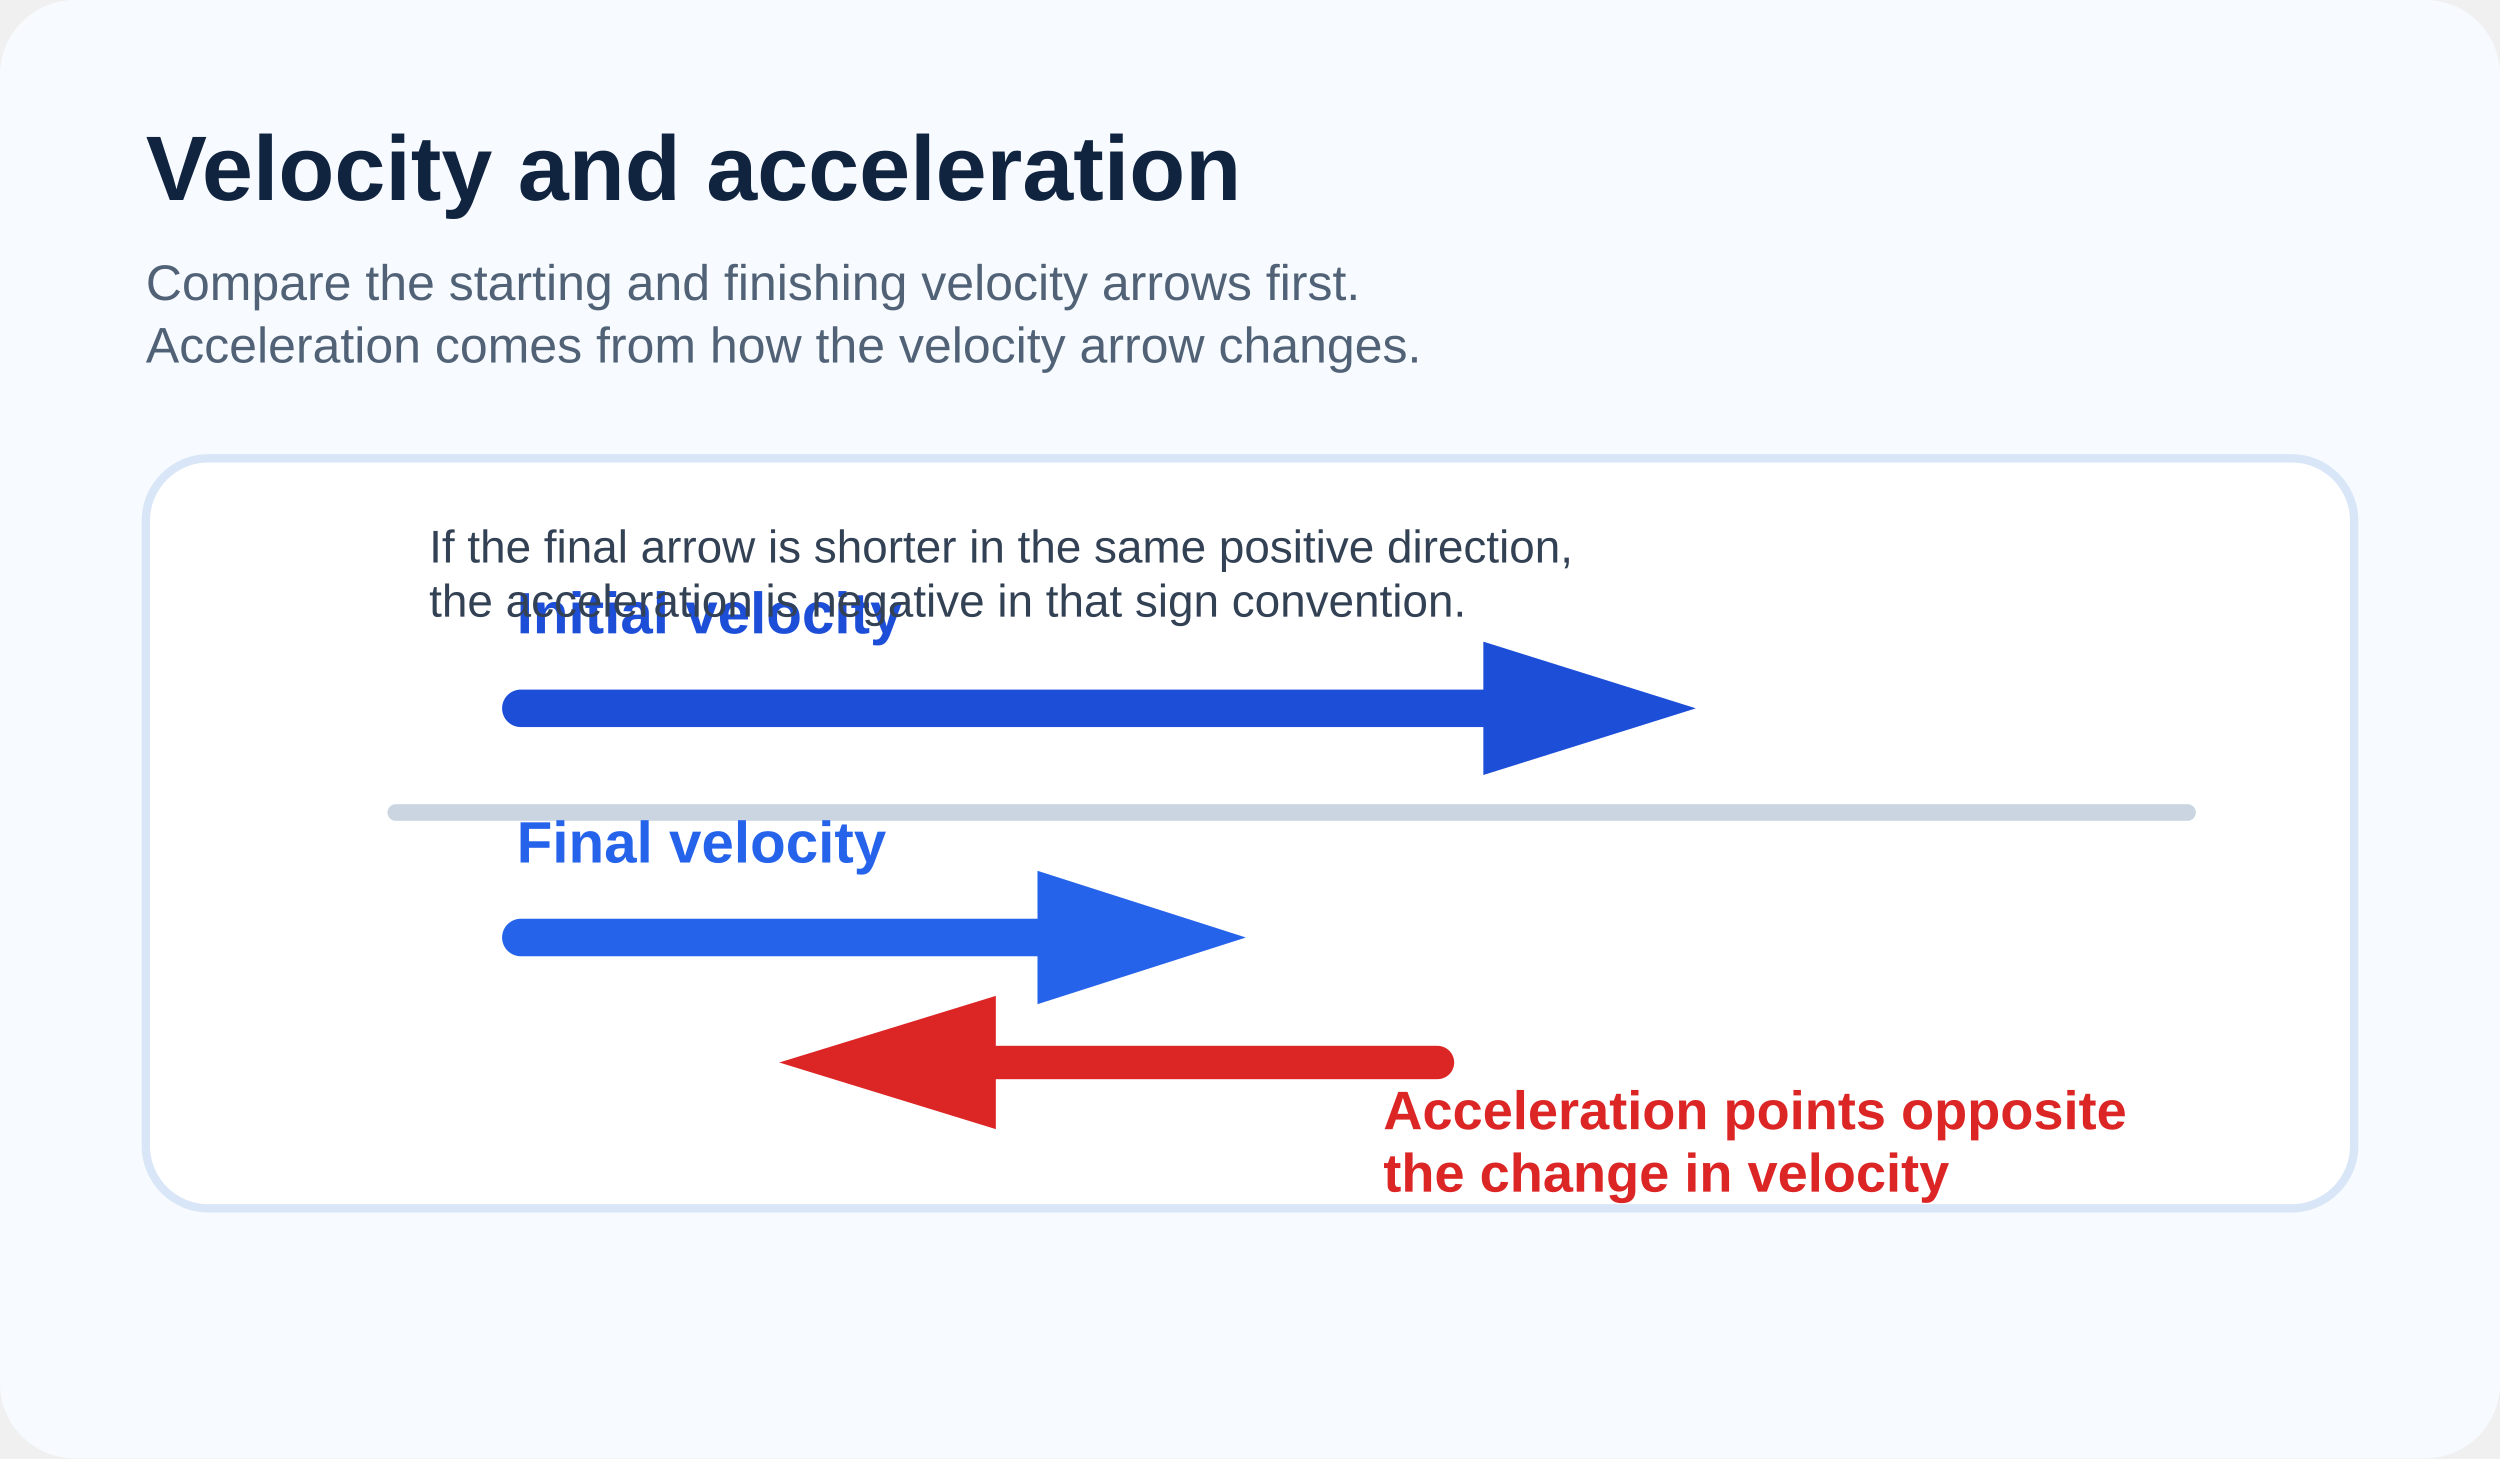
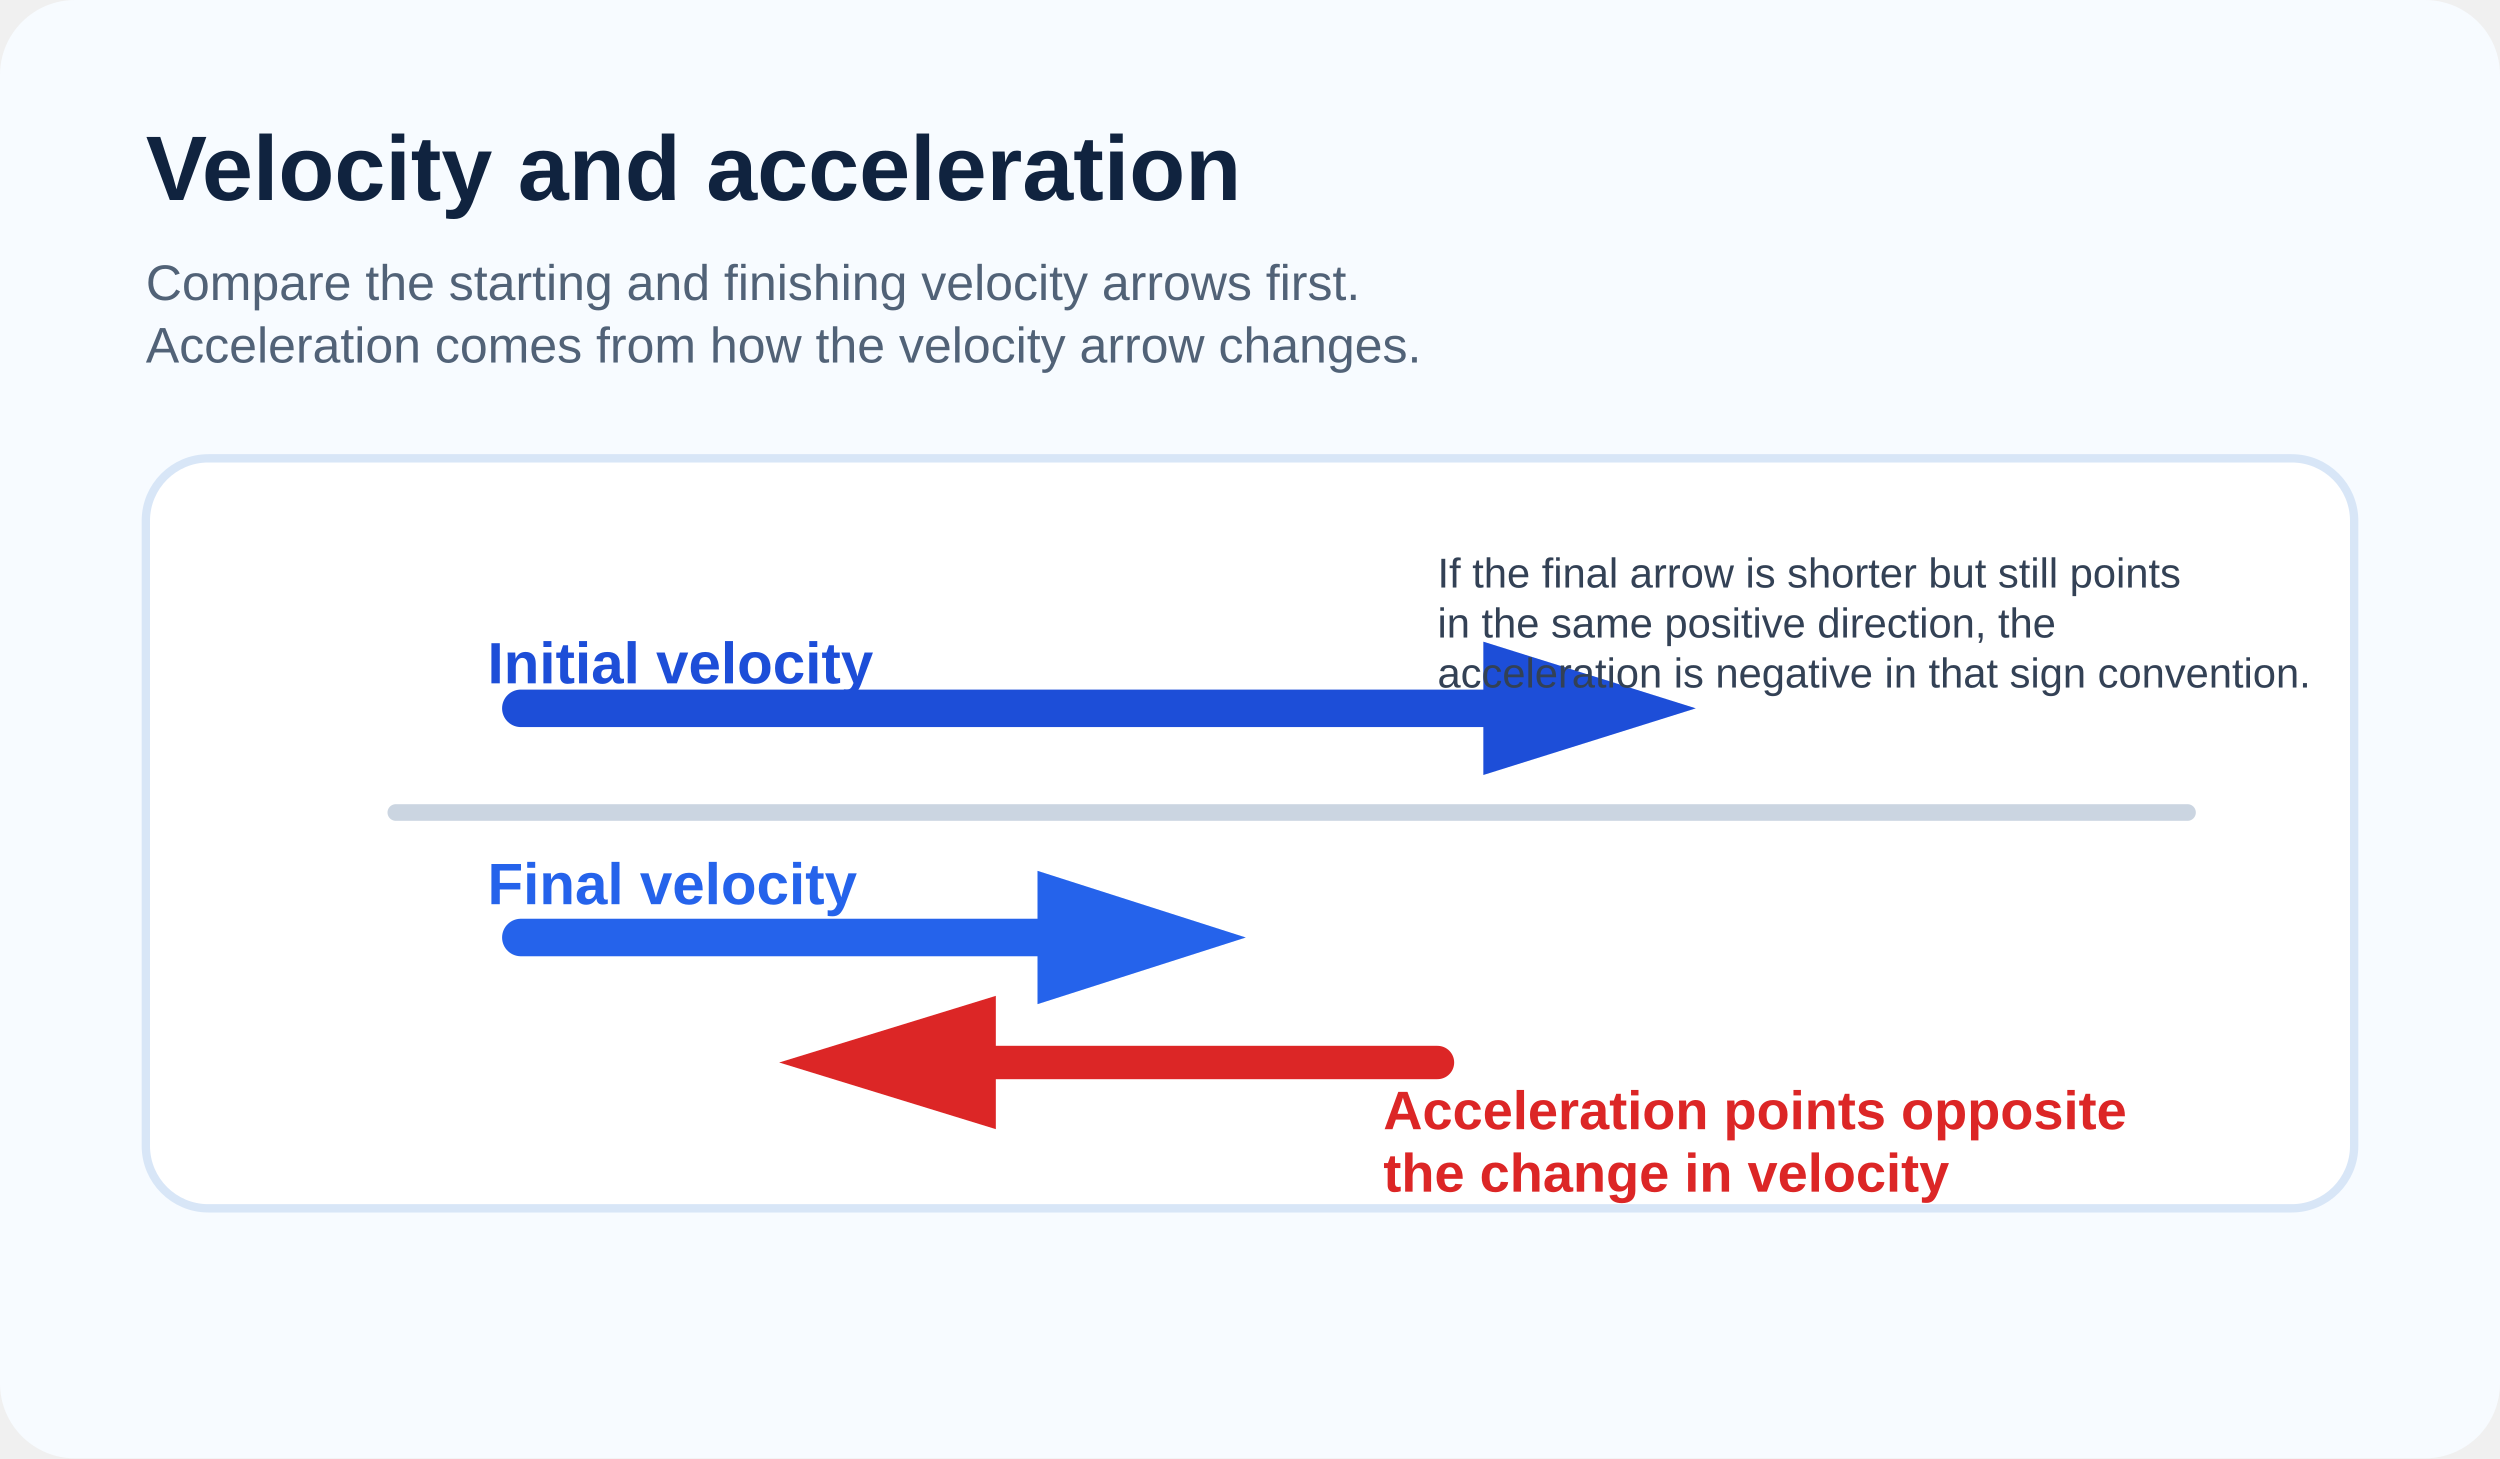
<svg xmlns="http://www.w3.org/2000/svg" viewBox="0 0 1200 700" role="img" aria-labelledby="title desc">
  <rect width="1200" height="700" rx="36" fill="#f7fbff" />
  <text x="70" y="96" font-size="44" font-family="Segoe UI, Arial, sans-serif" font-weight="700" fill="#10233f">Velocity and acceleration</text>
  <text x="70" y="144" font-size="24" font-family="Segoe UI, Arial, sans-serif" fill="#516277">
    <tspan x="70" dy="0">Compare the starting and finishing velocity arrows first.</tspan>
    <tspan x="70" dy="30">Acceleration comes from how the velocity arrow changes.</tspan>
  </text>
  <g transform="translate(70 220)">
    <rect width="1060" height="360" rx="30" fill="#ffffff" stroke="#d8e6f7" stroke-width="4" />
    <path d="M120 170 H980" stroke="#cbd5e1" stroke-width="8" stroke-linecap="round" />
    <path d="M180 120 H700" stroke="#1d4ed8" stroke-width="18" stroke-linecap="round" />
    <path d="M642 88 L744 120 L642 152" fill="#1d4ed8" />
    <path d="M180 230 H480" stroke="#2563eb" stroke-width="18" stroke-linecap="round" />
    <path d="M428 198 L528 230 L428 262" fill="#2563eb" />
    <path d="M620 290 H360" stroke="#dc2626" stroke-width="16" stroke-linecap="round" />
    <path d="M408 258 L304 290 L408 322" fill="#dc2626" />
-     <text x="178" y="84" font-size="28" font-family="Segoe UI, Arial, sans-serif" font-weight="700" fill="#1d4ed8">Initial velocity</text>
-     <text x="178" y="194" font-size="28" font-family="Segoe UI, Arial, sans-serif" font-weight="700" fill="#2563eb">Final velocity</text>
+     <text x="164" y="108" font-size="28" font-family="Segoe UI, Arial, sans-serif" font-weight="700" fill="#1d4ed8">Initial velocity</text>
+     <text x="164" y="214" font-size="28" font-family="Segoe UI, Arial, sans-serif" font-weight="700" fill="#2563eb">Final velocity</text>
    <text x="594" y="322" font-size="26" font-family="Segoe UI, Arial, sans-serif" font-weight="700" fill="#dc2626">
      <tspan x="594" dy="0">Acceleration points opposite</tspan>
      <tspan x="594" dy="30">the change in velocity</tspan>
    </text>
-     <text x="136" y="50" font-size="22" font-family="Segoe UI, Arial, sans-serif" fill="#334155">
-       <tspan x="136" dy="0">If the final arrow is shorter in the same positive direction,</tspan>
-       <tspan x="136" dy="26">the acceleration is negative in that sign convention.</tspan>
+     <text x="620" y="62" font-size="20" font-family="Segoe UI, Arial, sans-serif" fill="#334155">
+       <tspan x="620" dy="0">If the final arrow is shorter but still points</tspan>
+       <tspan x="620" dy="24">in the same positive direction, the</tspan>
+       <tspan x="620" dy="24">acceleration is negative in that sign convention.</tspan>
    </text>
  </g>
</svg>
